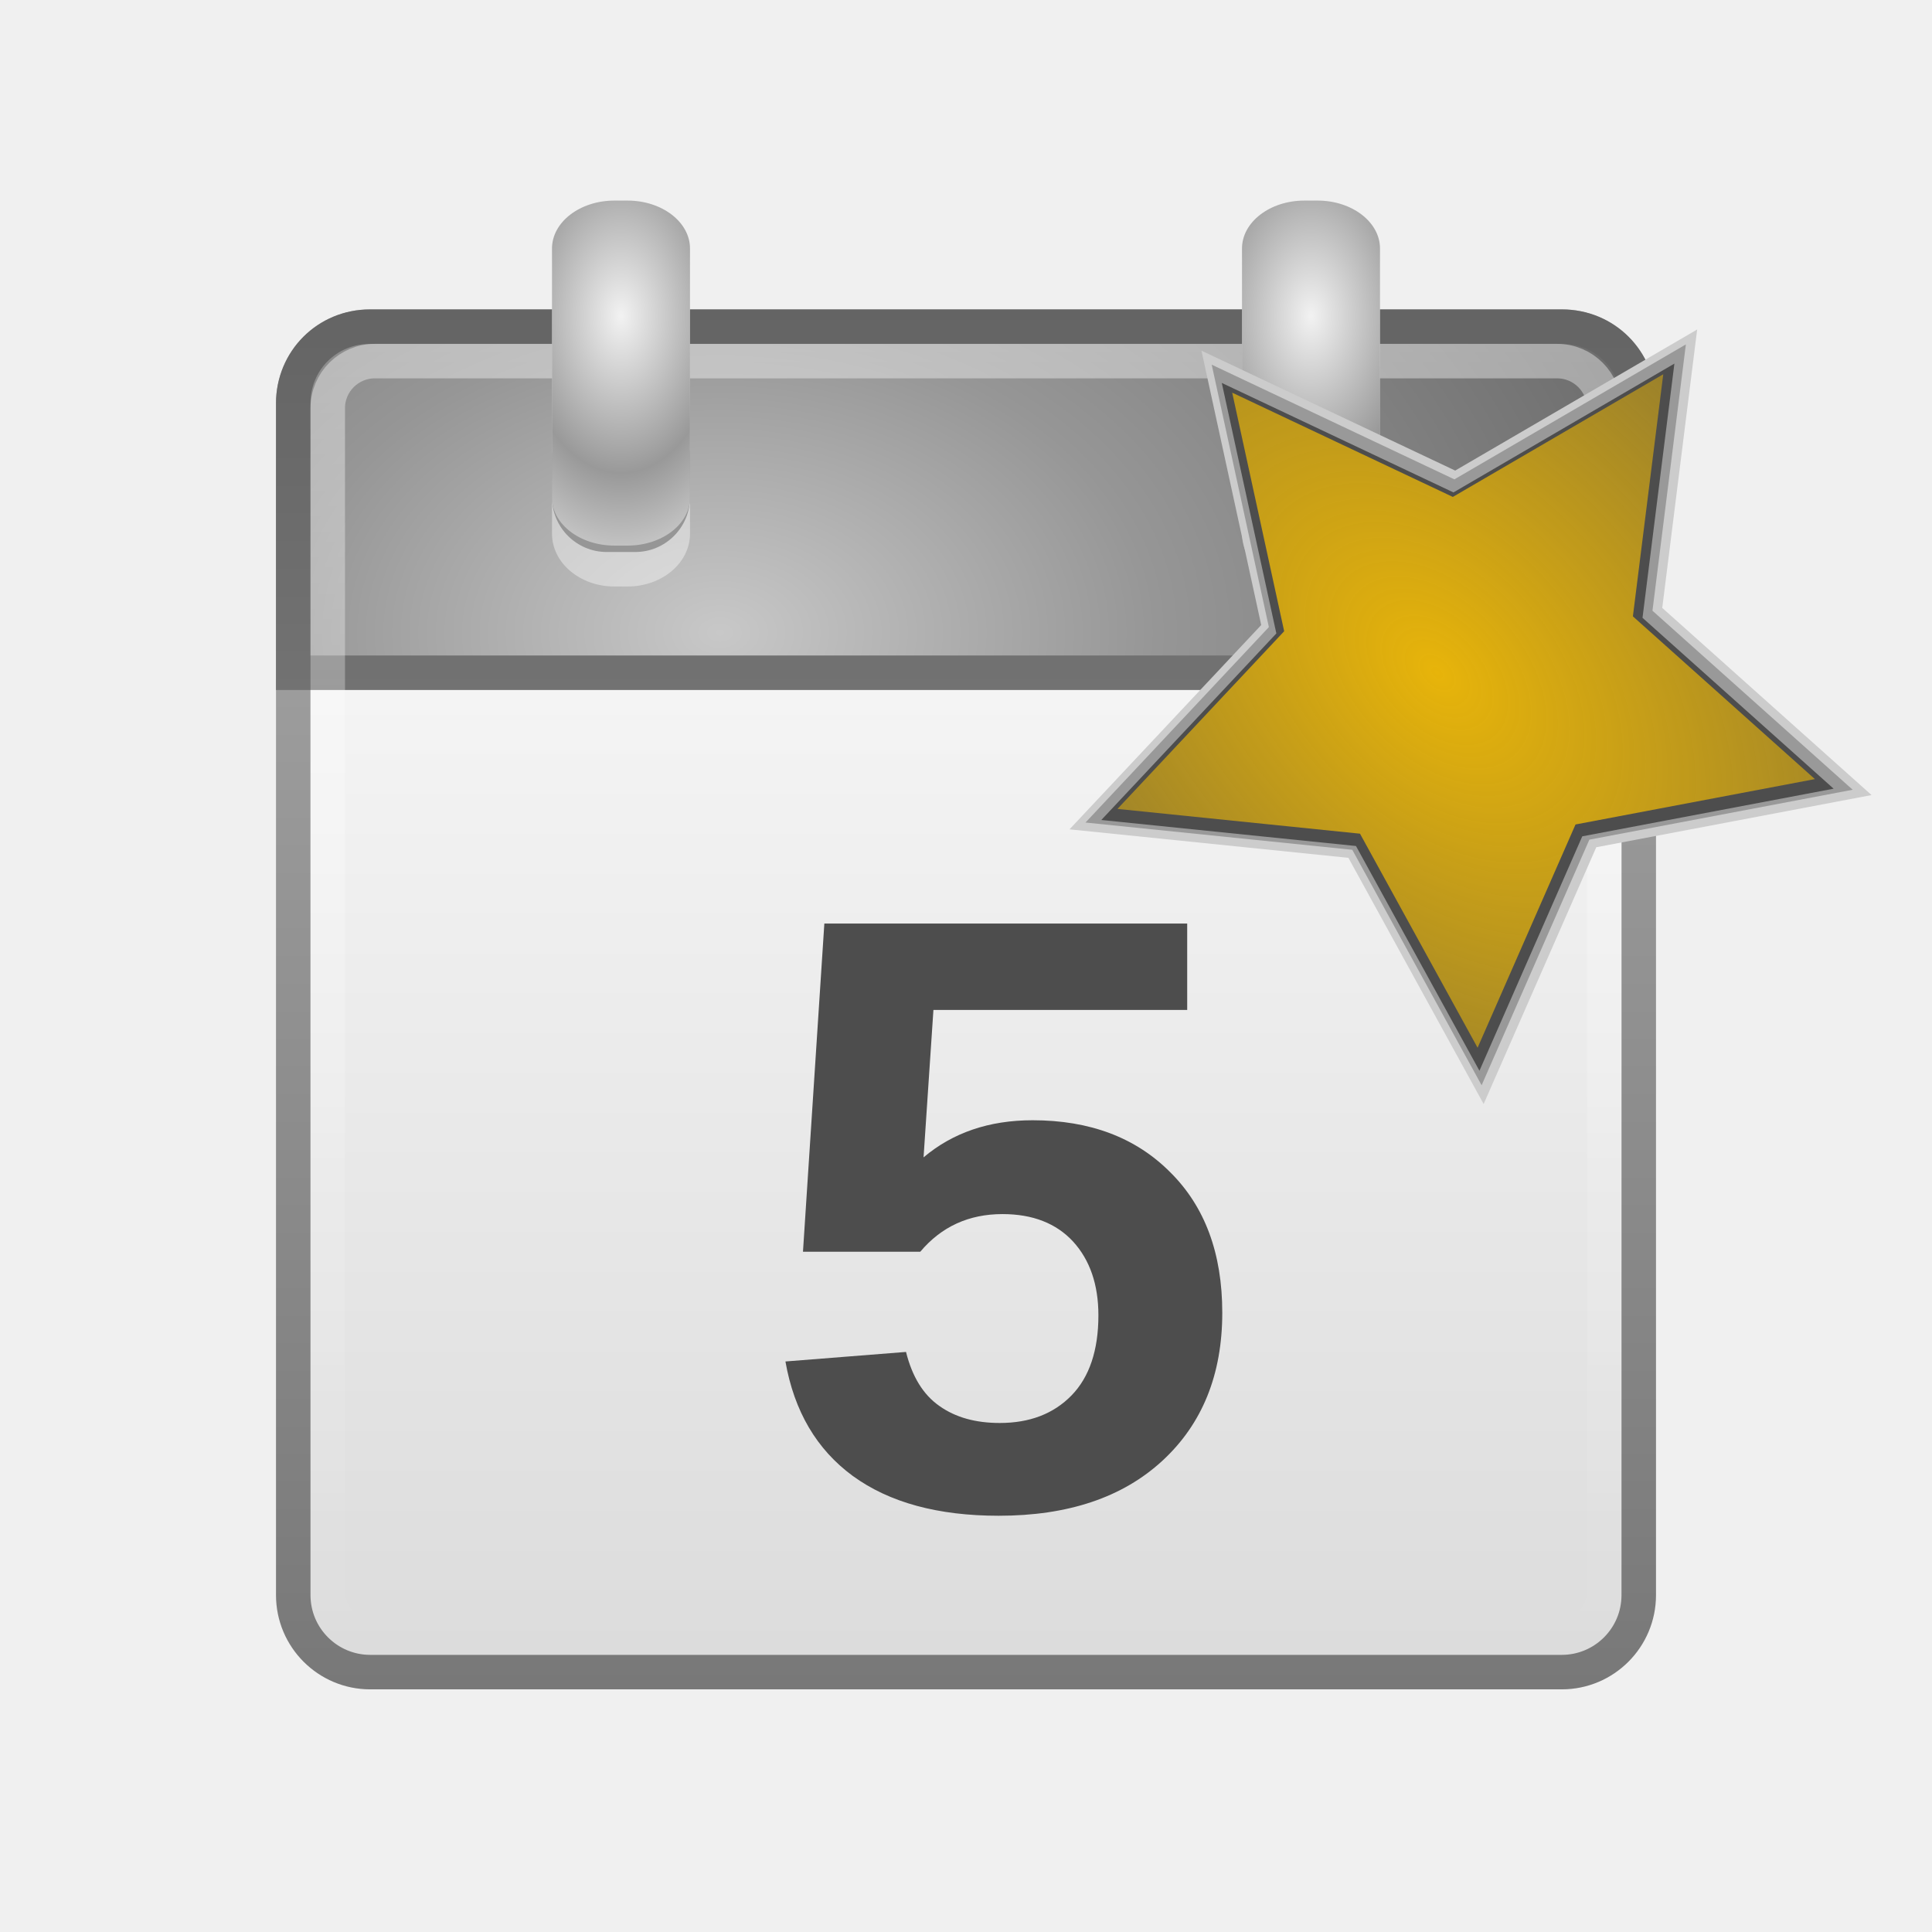
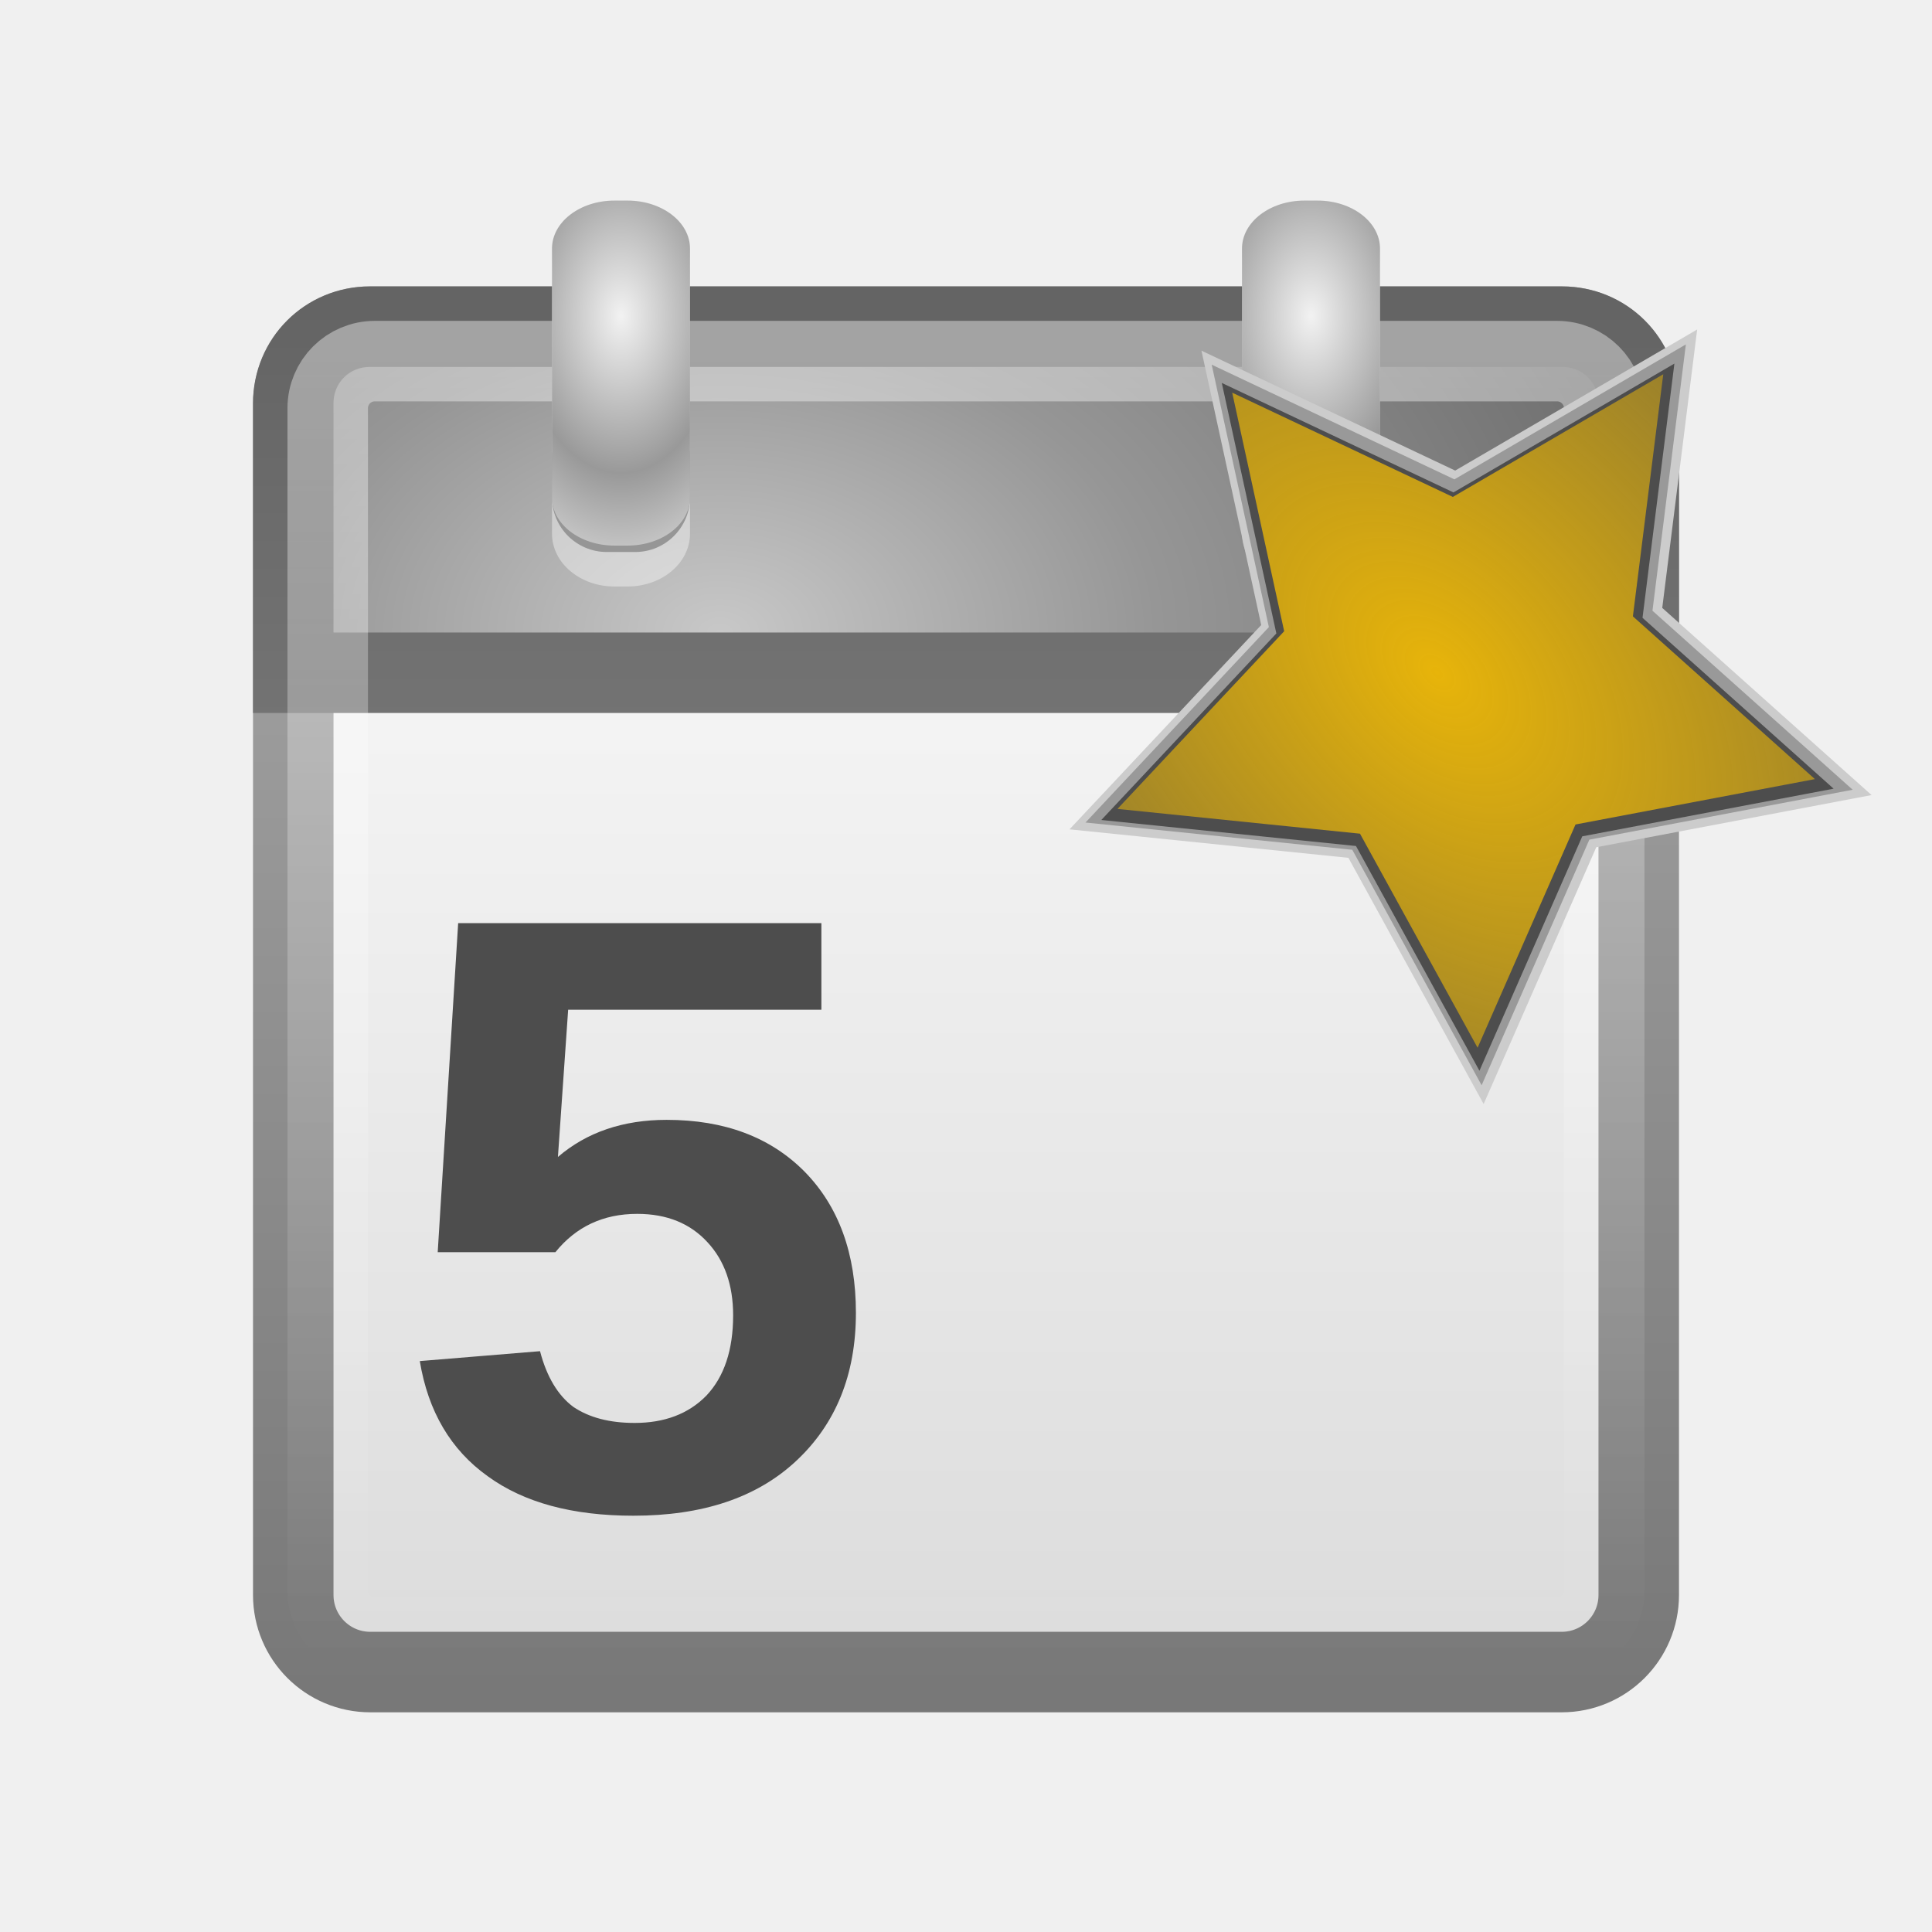
- <svg xmlns="http://www.w3.org/2000/svg" xmlns:xlink="http://www.w3.org/1999/xlink" id="svg3219" height="56" width="56" version="1.0">
+ <svg xmlns="http://www.w3.org/2000/svg" xmlns:xlink="http://www.w3.org/1999/xlink" id="svg3219" height="24" width="24" version="1.0">
  <defs id="defs3221">
    <linearGradient id="linearGradient2877" y2="39.999" gradientUnits="userSpaceOnUse" x2="25.058" y1="47.028" x1="25.058">
      <stop id="stop3704" style="stop-opacity:0" offset="0" />
      <stop id="stop3710" offset=".5" />
      <stop id="stop3706" style="stop-opacity:0" offset="1" />
    </linearGradient>
    <radialGradient id="radialGradient2875" xlink:href="#linearGradient3688" gradientUnits="userSpaceOnUse" cy="43.5" cx="4.993" gradientTransform="matrix(2.0038,0,0,1.4,-20.012,-104.4)" r="2.5" />
    <linearGradient id="linearGradient3688">
      <stop id="stop3690" offset="0" />
      <stop id="stop3692" style="stop-opacity:0" offset="1" />
    </linearGradient>
    <radialGradient id="radialGradient2873" xlink:href="#linearGradient3688" gradientUnits="userSpaceOnUse" cy="43.5" cx="4.993" gradientTransform="matrix(2.0038,0,0,1.4,27.988,-17.4)" r="2.5" />
    <linearGradient id="linearGradient2462" y2="3.891" gradientUnits="userSpaceOnUse" x2="24" gradientTransform="translate(0,0.96744)" y1="44" x1="24">
      <stop id="stop3106" style="stop-color:#787878" offset="0" />
      <stop id="stop3108" style="stop-color:#aaa" offset="1" />
    </linearGradient>
    <linearGradient id="linearGradient2460" y2="44.984" gradientUnits="userSpaceOnUse" x2="19.36" y1="16.138" x1="19.36">
      <stop id="stop3602" style="stop-color:#f4f4f4" offset="0" />
      <stop id="stop3604" style="stop-color:#dbdbdb" offset="1" />
    </linearGradient>
    <linearGradient id="linearGradient2457" y2="3.899" gradientUnits="userSpaceOnUse" x2="24" gradientTransform="translate(0,0.96744)" y1="44" x1="24">
      <stop id="stop2492" style="stop-color:#969696;stop-opacity:1;" offset="0" />
      <stop id="stop2494" style="stop-color:#646464;stop-opacity:1;" offset="1" />
    </linearGradient>
    <radialGradient id="radialGradient2455" gradientUnits="userSpaceOnUse" cy="11.394" cx="12.063" gradientTransform="matrix(1.5296e-8,1.1116,-1.5963,0,35.053,0.93151)" r="20">
      <stop id="stop3359" style="stop-color:#c8c8c8;stop-opacity:1;" offset="0" />
      <stop id="stop3361" style="stop-color:#969696;stop-opacity:1;" offset="0.397" />
      <stop id="stop3363" style="stop-color:#646464;stop-opacity:1;" offset="1" />
    </radialGradient>
    <linearGradient id="linearGradient2452" y2="43" gradientUnits="userSpaceOnUse" x2="24" gradientTransform="translate(9.5367e-6,0.96744)" y1="5" x1="24">
      <stop id="stop3310-1-4" style="stop-color:#fff" offset="0" />
      <stop id="stop3312-5-3" style="stop-color:#fff;stop-opacity:0" offset="1" />
    </linearGradient>
    <linearGradient id="linearGradient2448" y2="20" gradientUnits="userSpaceOnUse" x2="23.415" gradientTransform="matrix(1,0,0,0.75,0,4)" y1="16" x1="23.415">
      <stop id="stop3512" offset="0" />
      <stop id="stop3514" style="stop-opacity:0" offset="1" />
    </linearGradient>
    <radialGradient id="radialGradient3560" xlink:href="#linearGradient3520" spreadMethod="reflect" gradientUnits="userSpaceOnUse" cy="4.918" cx="14" gradientTransform="matrix(1.455,-2.6431e-8,5e-8,2.2747,-6.3697,-6.839)" r="2" />
    <linearGradient id="linearGradient3520">
      <stop id="stop3522" style="stop-color:#f2f2f2" offset="0" />
      <stop id="stop3524" style="stop-color:#999" offset="1" />
    </linearGradient>
    <radialGradient id="radialGradient3562" xlink:href="#linearGradient3520" spreadMethod="reflect" gradientUnits="userSpaceOnUse" cy="4.918" cx="14" gradientTransform="matrix(1.455,-2.6431e-8,5e-8,2.2747,13.63,-6.839)" r="2" />
-     <linearGradient xlink:href="#linearGradient2452" id="linearGradient3149" gradientUnits="userSpaceOnUse" gradientTransform="translate(4.000009,4.96744)" x1="24" y1="5" x2="24" y2="43" />
-     <radialGradient xlink:href="#radialGradient2455" id="radialGradient3152" gradientUnits="userSpaceOnUse" gradientTransform="matrix(1.5296e-8,1.1116,-1.5963,0,39.053,4.93151)" cx="12.063" cy="11.394" r="20" />
-     <linearGradient xlink:href="#linearGradient2457" id="linearGradient3154" gradientUnits="userSpaceOnUse" gradientTransform="translate(4,4.96744)" x1="24" y1="44" x2="24" y2="3.899" />
-     <linearGradient xlink:href="#linearGradient2460" id="linearGradient3157" gradientUnits="userSpaceOnUse" x1="19.36" y1="16.138" x2="19.36" y2="44.984" gradientTransform="translate(4,4)" />
-     <linearGradient xlink:href="#linearGradient2462" id="linearGradient3159" gradientUnits="userSpaceOnUse" gradientTransform="translate(4,4.96744)" x1="24" y1="44" x2="24" y2="3.891" />
+     <linearGradient xlink:href="#linearGradient2452" id="linearGradient3149" gradientUnits="userSpaceOnUse" gradientTransform="matrix(0.4285714,0,0,0.4285714,1.71429,2.128903)" x1="24" y1="5" x2="24" y2="43" />
+     <radialGradient xlink:href="#radialGradient2455" id="radialGradient3152" gradientUnits="userSpaceOnUse" gradientTransform="matrix(0,0.4764,-0.6841286,0,16.737,2.113504)" cx="12.063" cy="11.394" r="20" />
+     <linearGradient xlink:href="#linearGradient2457" id="linearGradient3154" gradientUnits="userSpaceOnUse" gradientTransform="matrix(0.4285714,0,0,0.4285714,1.714286,2.128903)" x1="24" y1="44" x2="24" y2="3.899" />
+     <linearGradient xlink:href="#linearGradient2460" id="linearGradient3157" gradientUnits="userSpaceOnUse" x1="19.36" y1="16.138" x2="19.36" y2="44.984" gradientTransform="matrix(0.4285714,0,0,0.4285714,1.714286,1.714286)" />
+     <linearGradient xlink:href="#linearGradient2462" id="linearGradient3159" gradientUnits="userSpaceOnUse" gradientTransform="matrix(0.4285714,0,0,0.4285714,1.714286,2.128903)" x1="24" y1="44" x2="24" y2="3.891" />
    <radialGradient xlink:href="#linearGradient3520-4" id="radialGradient3937-1" gradientUnits="userSpaceOnUse" gradientTransform="matrix(1.455,-2.6431e-8,5e-8,2.2747,13.63,-6.025441)" spreadMethod="reflect" cx="14" cy="4.918" r="2" />
    <linearGradient id="linearGradient3520-4">
      <stop id="stop3522-8" style="stop-color:#f2f2f2" offset="0" />
      <stop id="stop3524-5" style="stop-color:#999" offset="1" />
    </linearGradient>
    <radialGradient r="2" cy="4.918" cx="14" spreadMethod="reflect" gradientTransform="matrix(1.455,-2.6431e-8,5e-8,2.2747,13.63,-6.025441)" gradientUnits="userSpaceOnUse" id="radialGradient3984" xlink:href="#linearGradient3520-4" />
    <radialGradient xlink:href="#linearGradient3520" id="radialGradient4013" gradientUnits="userSpaceOnUse" gradientTransform="matrix(1.455,-2.6431e-8,5e-8,2.2747,13.63,-6.025441)" spreadMethod="reflect" cx="14" cy="4.918" r="2" />
    <radialGradient xlink:href="#linearGradient3865" id="radialGradient3883" gradientUnits="userSpaceOnUse" gradientTransform="matrix(2.129815,-0.5087957,0.7965454,3.316327,-47.21542,-73.70986)" cx="16.76" cy="35.503" fx="16.76" fy="35.503" r="28.844" />
    <linearGradient id="linearGradient3865">
      <stop style="stop-color:#e7b40a;stop-opacity:1;" offset="0" id="stop3867" />
      <stop id="stop3875" offset="0.5" style="stop-color:#e7b40a;stop-opacity:0.498;" />
      <stop style="stop-color:#e7b40a;stop-opacity:0;" offset="1" id="stop3869" />
    </linearGradient>
    <radialGradient r="28.844" fy="35.503" fx="16.76" cy="35.503" cx="16.76" gradientTransform="matrix(2.129815,-0.5087957,0.7965454,3.316327,-47.21542,-73.70986)" gradientUnits="userSpaceOnUse" id="radialGradient4783" xlink:href="#linearGradient3865" />
  </defs>
-   <rect style="fill:none;fill-opacity:1;stroke:none" id="rect4009" width="56" height="56" x="0" y="0" />
-   <rect x="8.5" y="9.467" width="39" height="39" ry="2.232" rx="2.232" style="fill:url(#linearGradient3157);stroke:url(#linearGradient3159);stroke-linecap:round;stroke-linejoin:round" id="rect5505" />
-   <path d="M 10.719,9.469 C 9.482,9.469 8.5,10.451 8.5,11.688 V 19.5 h 39 v -7.812 c 0,-1.237 -0.982,-2.219 -2.219,-2.219 h -34.562 z" style="fill:url(#radialGradient3152);fill-opacity:1;stroke:url(#linearGradient3154)" id="rect2424" />
-   <rect x="9.5" y="10.467" width="37" height="37" ry="1.365" rx="1.365" style="opacity:0.4;fill:none;stroke:url(#linearGradient3149);stroke-linecap:round;stroke-linejoin:round" id="rect6741" />
-   <g id="g3941" transform="translate(4,4)">
+   <rect style="fill:none;stroke:none" id="rect4009" width="24" height="24" x="0" y="0" />
+   <rect x="3.643" y="4.057" width="16.714" height="16.714" ry="0.957" rx="0.957" style="fill:url(#linearGradient3157);stroke:url(#linearGradient3159);stroke-width:1;stroke-linecap:round;stroke-linejoin:round" id="rect5505" />
+   <path d="m 4.594,4.058 c -0.53,0 -0.951,0.421 -0.951,0.951 V 8.357 H 20.357 V 5.009 c 0,-0.53 -0.421,-0.951 -0.951,-0.951 H 4.594 z" style="fill:url(#radialGradient3152);fill-opacity:1;stroke:url(#linearGradient3154);stroke-width:1" id="rect2424" />
+   <rect x="4.071" y="4.486" width="15.857" height="15.857" ry="0.585" rx="0.585" style="opacity:0.4;fill:none;stroke:url(#linearGradient3149);stroke-width:1;stroke-linecap:round;stroke-linejoin:round" id="rect6741" />
+   <g id="g3941" transform="matrix(0.4285714,0,0,0.4285714,1.714286,1.714286)">
    <rect x="32" y="2" width="4" height="11" ry="1.53" rx="1.809" style="opacity:0.4;fill:#ffffff" id="rect3526" />
    <rect x="32" y="7.692" width="4" height="4.308" ry="1.587" rx="1.587" style="fill:#969696;fill-opacity:1" id="rect3528" />
    <rect x="32" y="1.814" width="4" height="10" ry="1.391" rx="1.809" style="fill:url(#radialGradient4013)" id="rect3530" />
  </g>
-   <text id="text7623" style="font-size:25.021px;font-weight:bold;fill:#4d4d4d;font-family:Arial" xml:space="preserve" transform="scale(1.016774,0.9835025)" y="44.42" x="21.625">
-     <tspan id="tspan7625" y="44.42" x="21.625" style="fill:#4d4d4d">5</tspan>
+   <text id="text7623" style="font-size:10.723px;font-weight:bold;text-align:center;text-anchor:middle;fill:#4d4d4d;font-family:Arial" xml:space="preserve" transform="scale(1.016774,0.9835025)" y="19.037" x="13.938">
+     <tspan id="tspan7625" y="19.037" x="12.252" style="text-align:center;text-anchor:middle;fill:#4d4d4d">5</tspan>
  </text>
-   <g transform="translate(-16,4)" id="g3941-7">
+   <g transform="matrix(0.4285714,0,0,0.4285714,-6.857143,1.714286)" id="g3941-7">
    <rect x="32" y="2" width="4" height="11" ry="1.53" rx="1.809" style="opacity:0.4;fill:#ffffff" id="rect3526-6" />
    <rect x="32" y="7.692" width="4" height="4.308" ry="1.587" rx="1.587" style="fill:#969696;fill-opacity:1" id="rect3528-6" />
    <rect x="32" y="1.814" width="4" height="10" ry="1.391" rx="1.809" style="fill:url(#radialGradient3984)" id="rect3530-9" />
  </g>
-   <g id="g3877" transform="matrix(0.4330127,-0.25,0.25,0.4330127,42.40376,-64.69883)">
+   <g id="g3877" transform="matrix(0.1855769,-0.1071429,0.1071429,0.1855769,18.17304,-27.72807)">
    <path style="fill:#cccccc;fill-opacity:1;stroke:none" id="path3095" d="M 39.66,58.934 20.431,52.23 4.007,64.269 4.441,43.91 -12.084,32.01 7.413,26.131 13.624,6.737 25.24,23.464 45.604,23.378 33.285,39.594 z" transform="matrix(0.7973918,0,0,0.7995536,-98.85378,116.7011)" />
    <path style="fill:#999999;fill-opacity:1;stroke:none" id="path3093" d="M 39.66,58.934 20.431,52.23 4.007,64.269 4.441,43.91 -12.084,32.01 7.413,26.131 13.624,6.737 25.24,23.464 45.604,23.378 33.285,39.594 z" transform="matrix(0.7627225,0,0,0.7647904,-98.27273,117.9353)" />
    <path transform="matrix(0.7280534,0,0,0.7300272,-97.82364,119.3789)" d="M 39.66,58.934 20.431,52.23 4.007,64.269 4.441,43.91 -12.084,32.01 7.413,26.131 13.624,6.737 25.24,23.464 45.604,23.378 33.285,39.594 z" id="path3073-5" style="fill:#4d4d4d;fill-opacity:1;stroke:none" />
    <path transform="matrix(0.6933841,0,0,0.695264,-97.11063,120.4037)" d="M 39.66,58.934 20.431,52.23 4.007,64.269 4.441,43.91 -12.084,32.01 7.413,26.131 13.624,6.737 25.24,23.464 45.604,23.378 33.285,39.594 z" id="path3073" style="fill:url(#radialGradient4783);fill-opacity:1;stroke:none" />
  </g>
</svg>
